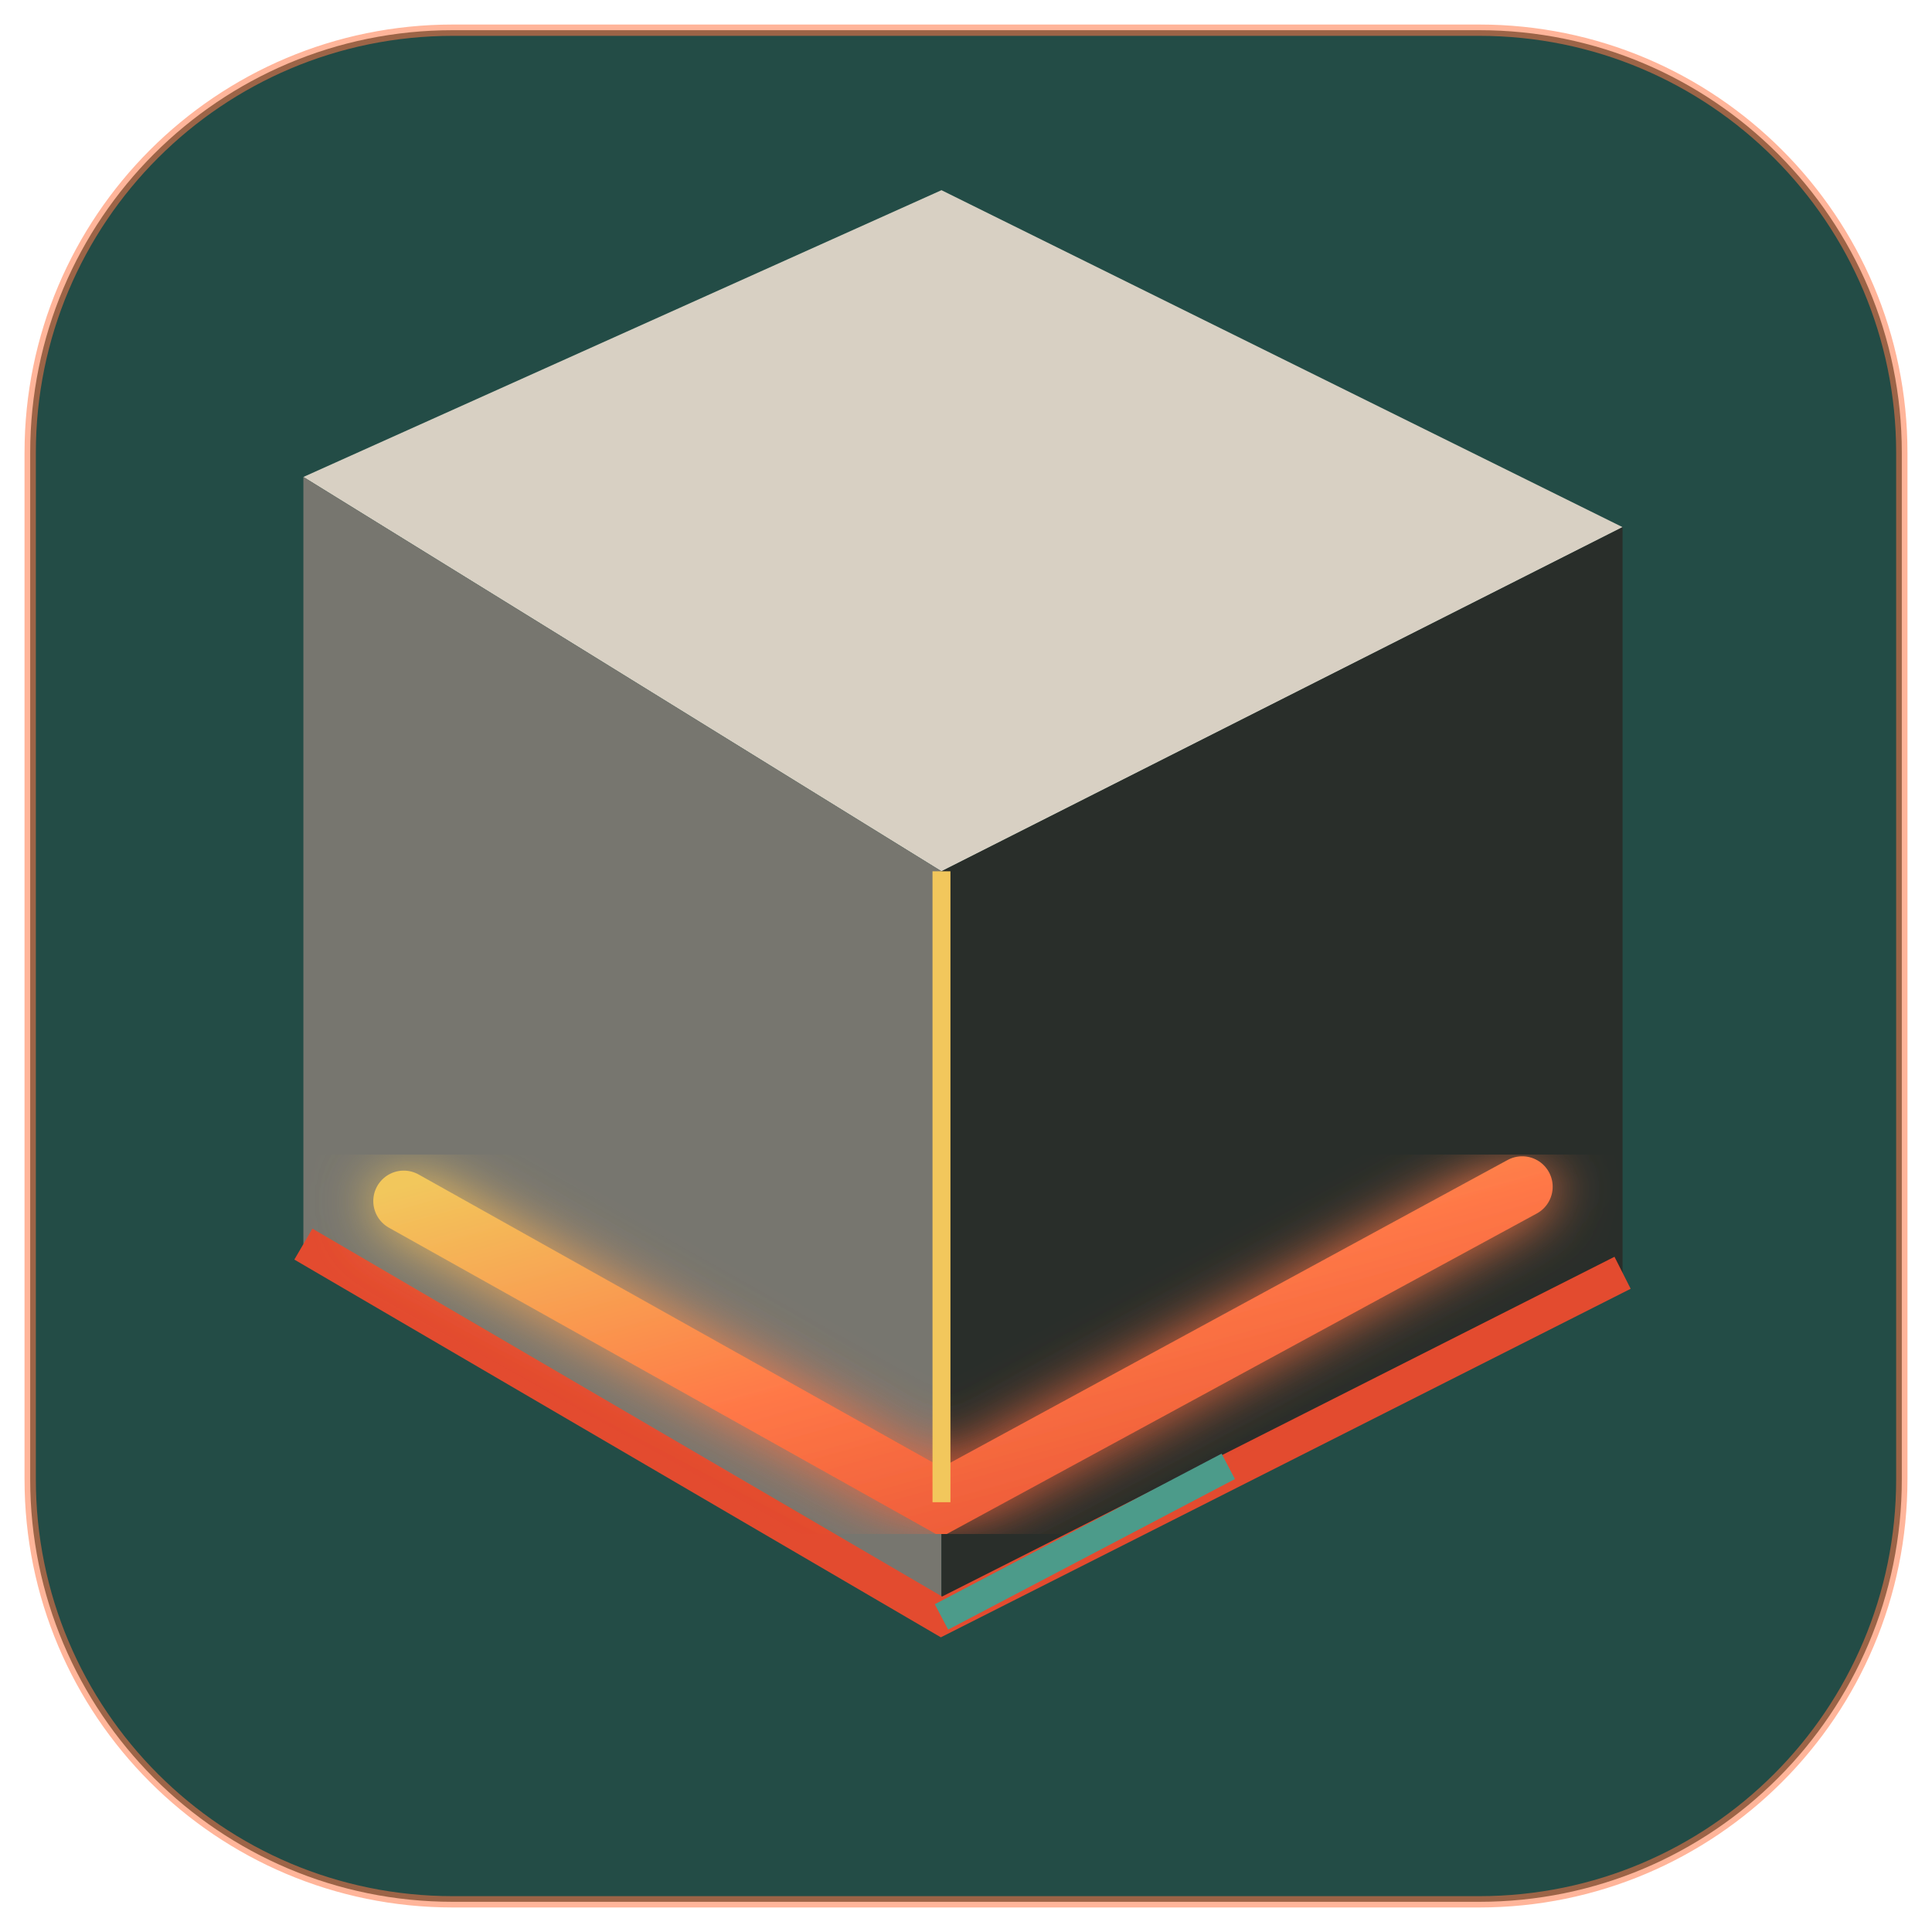
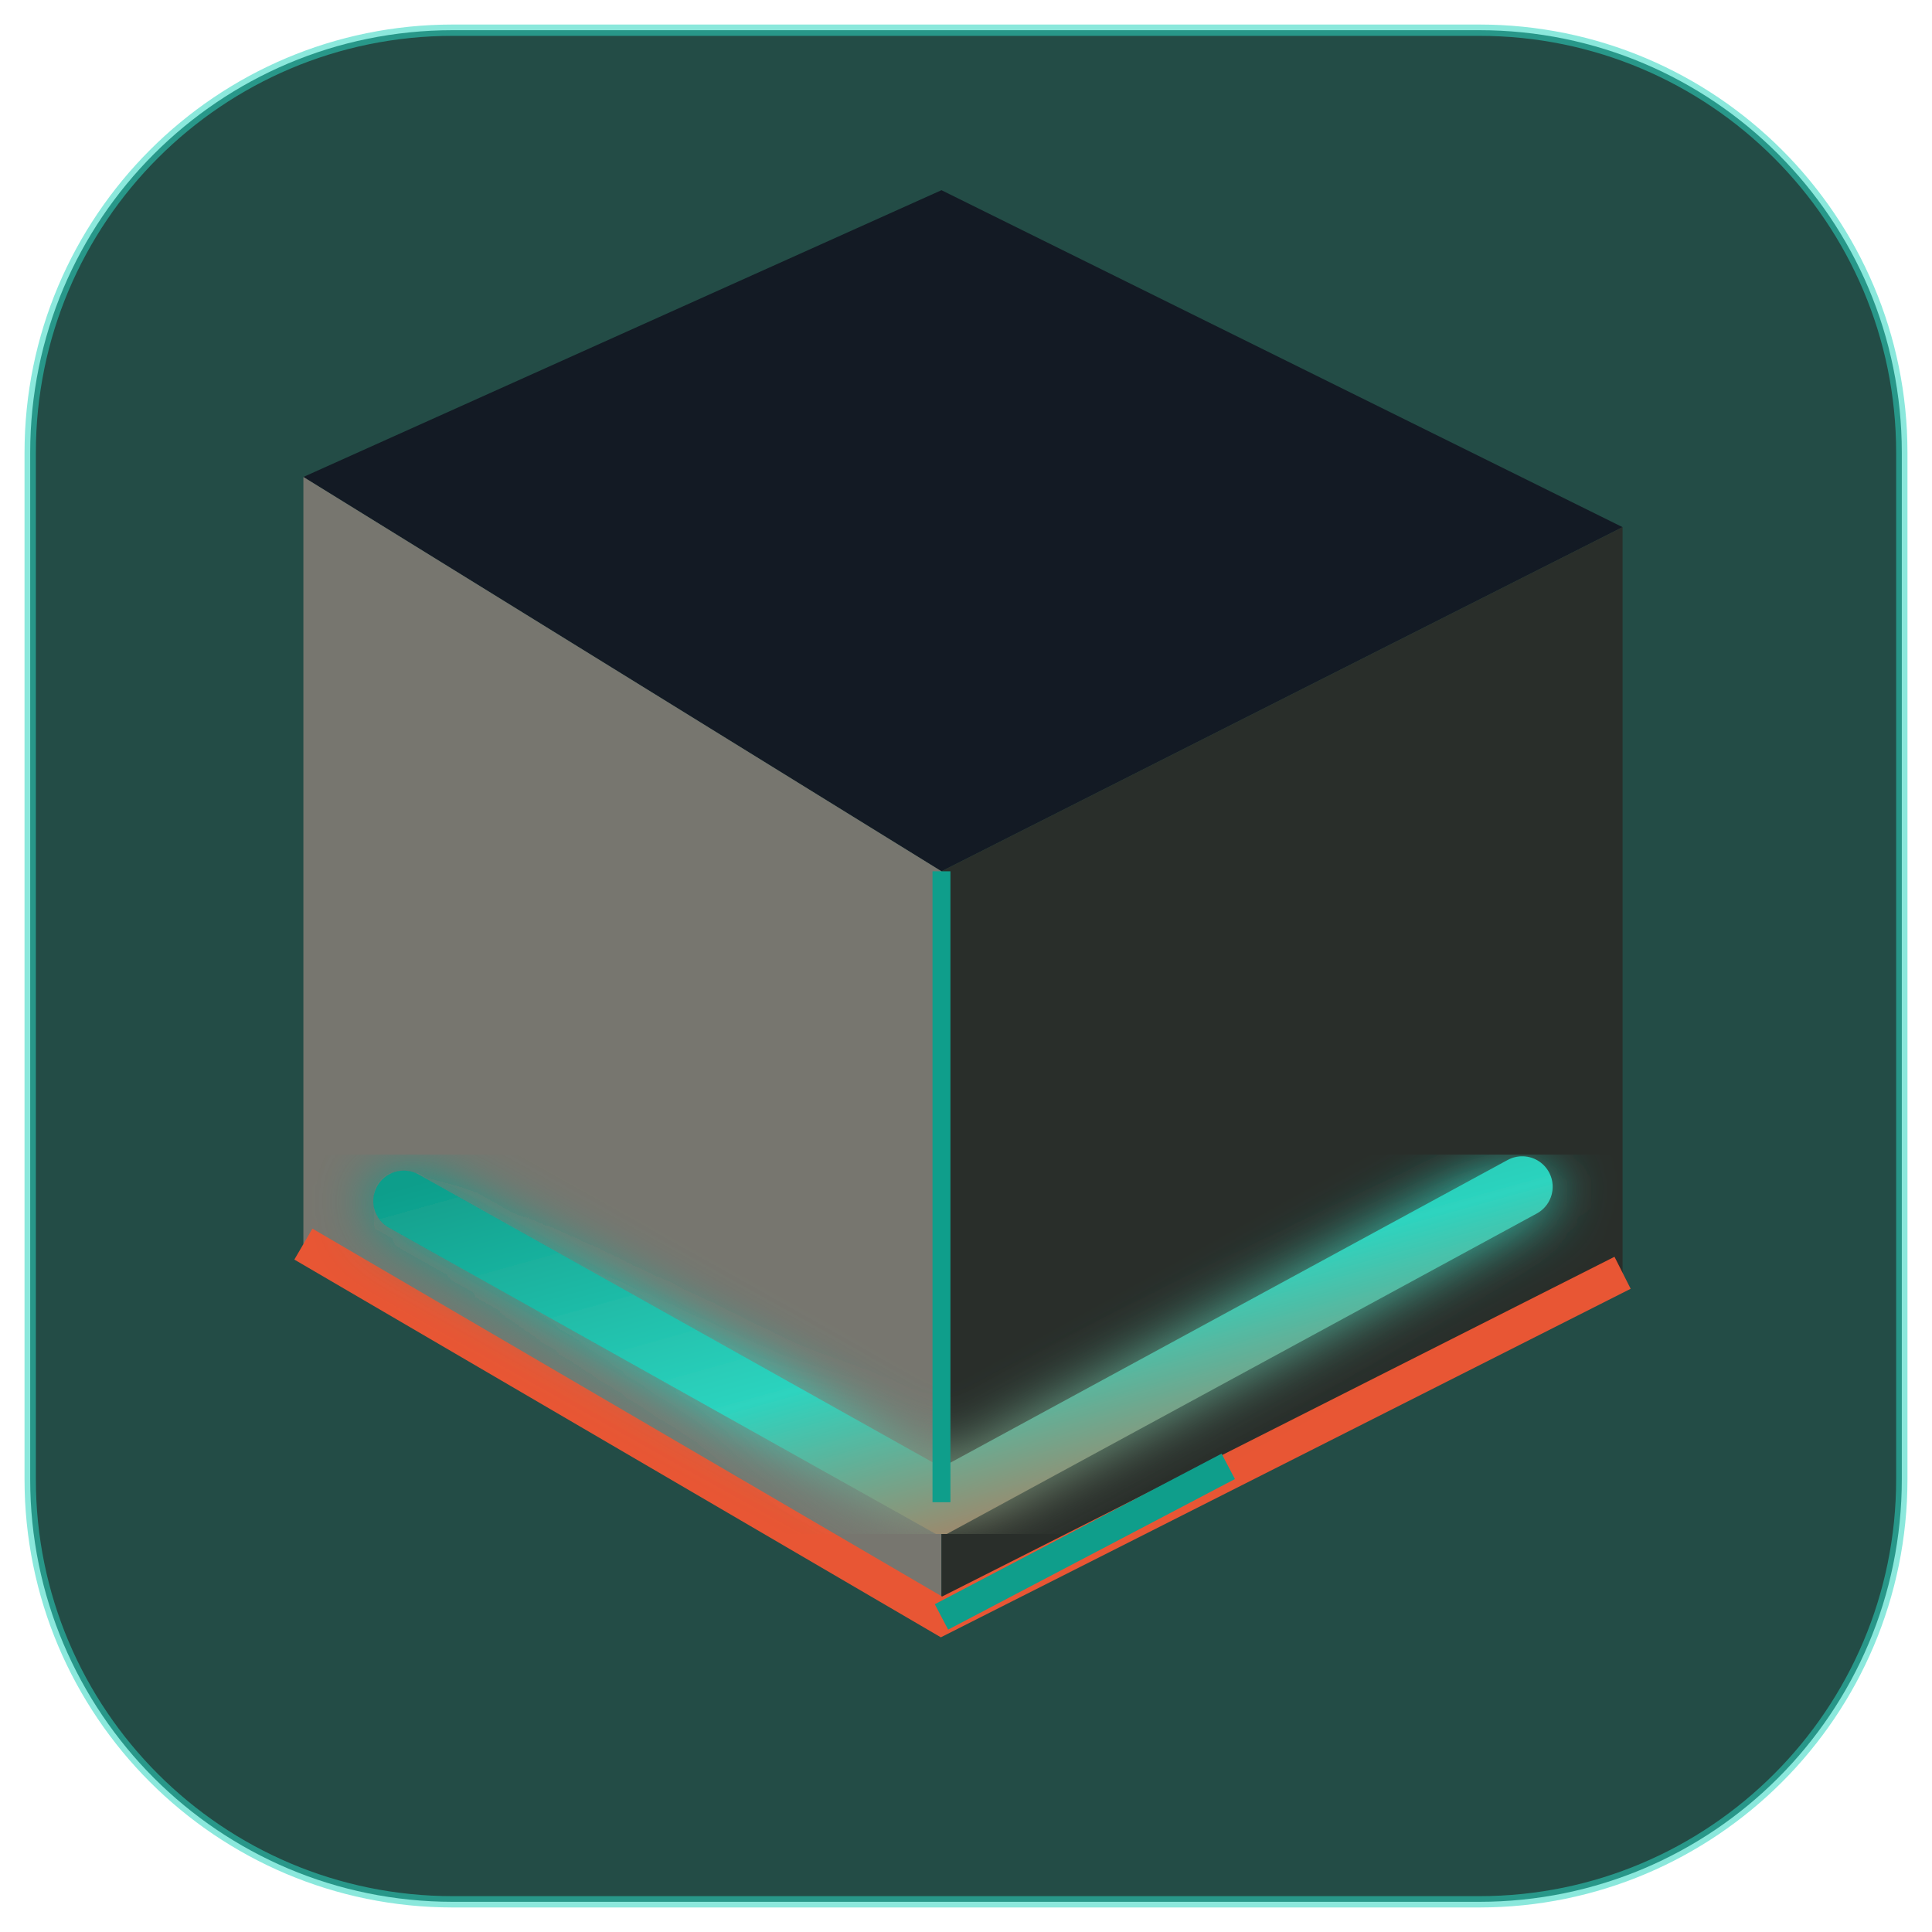
<svg xmlns="http://www.w3.org/2000/svg" width="512" height="512" viewBox="0 0 512 512">
  <defs>
    <linearGradient id="magma" x1="0" y1="0" x2="1" y2="1">
-       <stop stop-color="#F2C75C" />
-       <stop offset=".5" stop-color="#FF7847" />
-       <stop offset="1" stop-color="#E34B2F" />
+       <stop stop-color="#0F9E8B" />
+       <stop offset=".5" stop-color="#2DD4BF" />
+       <stop offset="1" stop-color="#E85634" />
    </linearGradient>
    <filter id="soft">
      <feGaussianBlur stdDeviation="8" result="b" />
      <feMerge>
        <feMergeNode in="b" />
        <feMergeNode in="SourceGraphic" />
      </feMerge>
    </filter>
  </defs>
-   <rect x="8" y="8" width="496" height="496" rx="112" fill="#234C46" stroke="#FF7847" stroke-opacity=".55" stroke-width="3" />
+   <rect x="8" y="8" width="496" height="496" rx="112" fill="#234C46" stroke="#2DD4BF" stroke-opacity=".55" stroke-width="3" />
  <g transform="translate(12,20) scale(.95)">
-     <path d="M72 112 250 32 440 126 250 222Z" fill="#D8D0C3" />
+     <path d="M72 112 250 32 440 126 250 222Z" fill="#131A24" />
    <path d="M72 112 250 222V430L72 326Z" fill="#77766F" />
    <path d="M250 222 440 126V334L250 430Z" fill="#292E2A" />
-     <path d="M72 326 250 430 440 334" fill="none" stroke="#E34B2F" stroke-width="10" />
+     <path d="M72 326 250 430 440 334" fill="none" stroke="#E85634" stroke-width="10" />
    <path d="M100 314 250 398 412 310" fill="none" stroke="url(#magma)" stroke-width="17" stroke-linecap="round" filter="url(#soft)" />
-     <path d="M250 222V398" stroke="#F2C75C" stroke-width="5" />
-     <path d="M250 430 330 388" stroke="#4C9B8A" stroke-width="8" />
+     <path d="M250 222V398" stroke="#0F9E8B" stroke-width="5" />
+     <path d="M250 430 330 388" stroke="#0F9E8B" stroke-width="8" />
  </g>
</svg>
